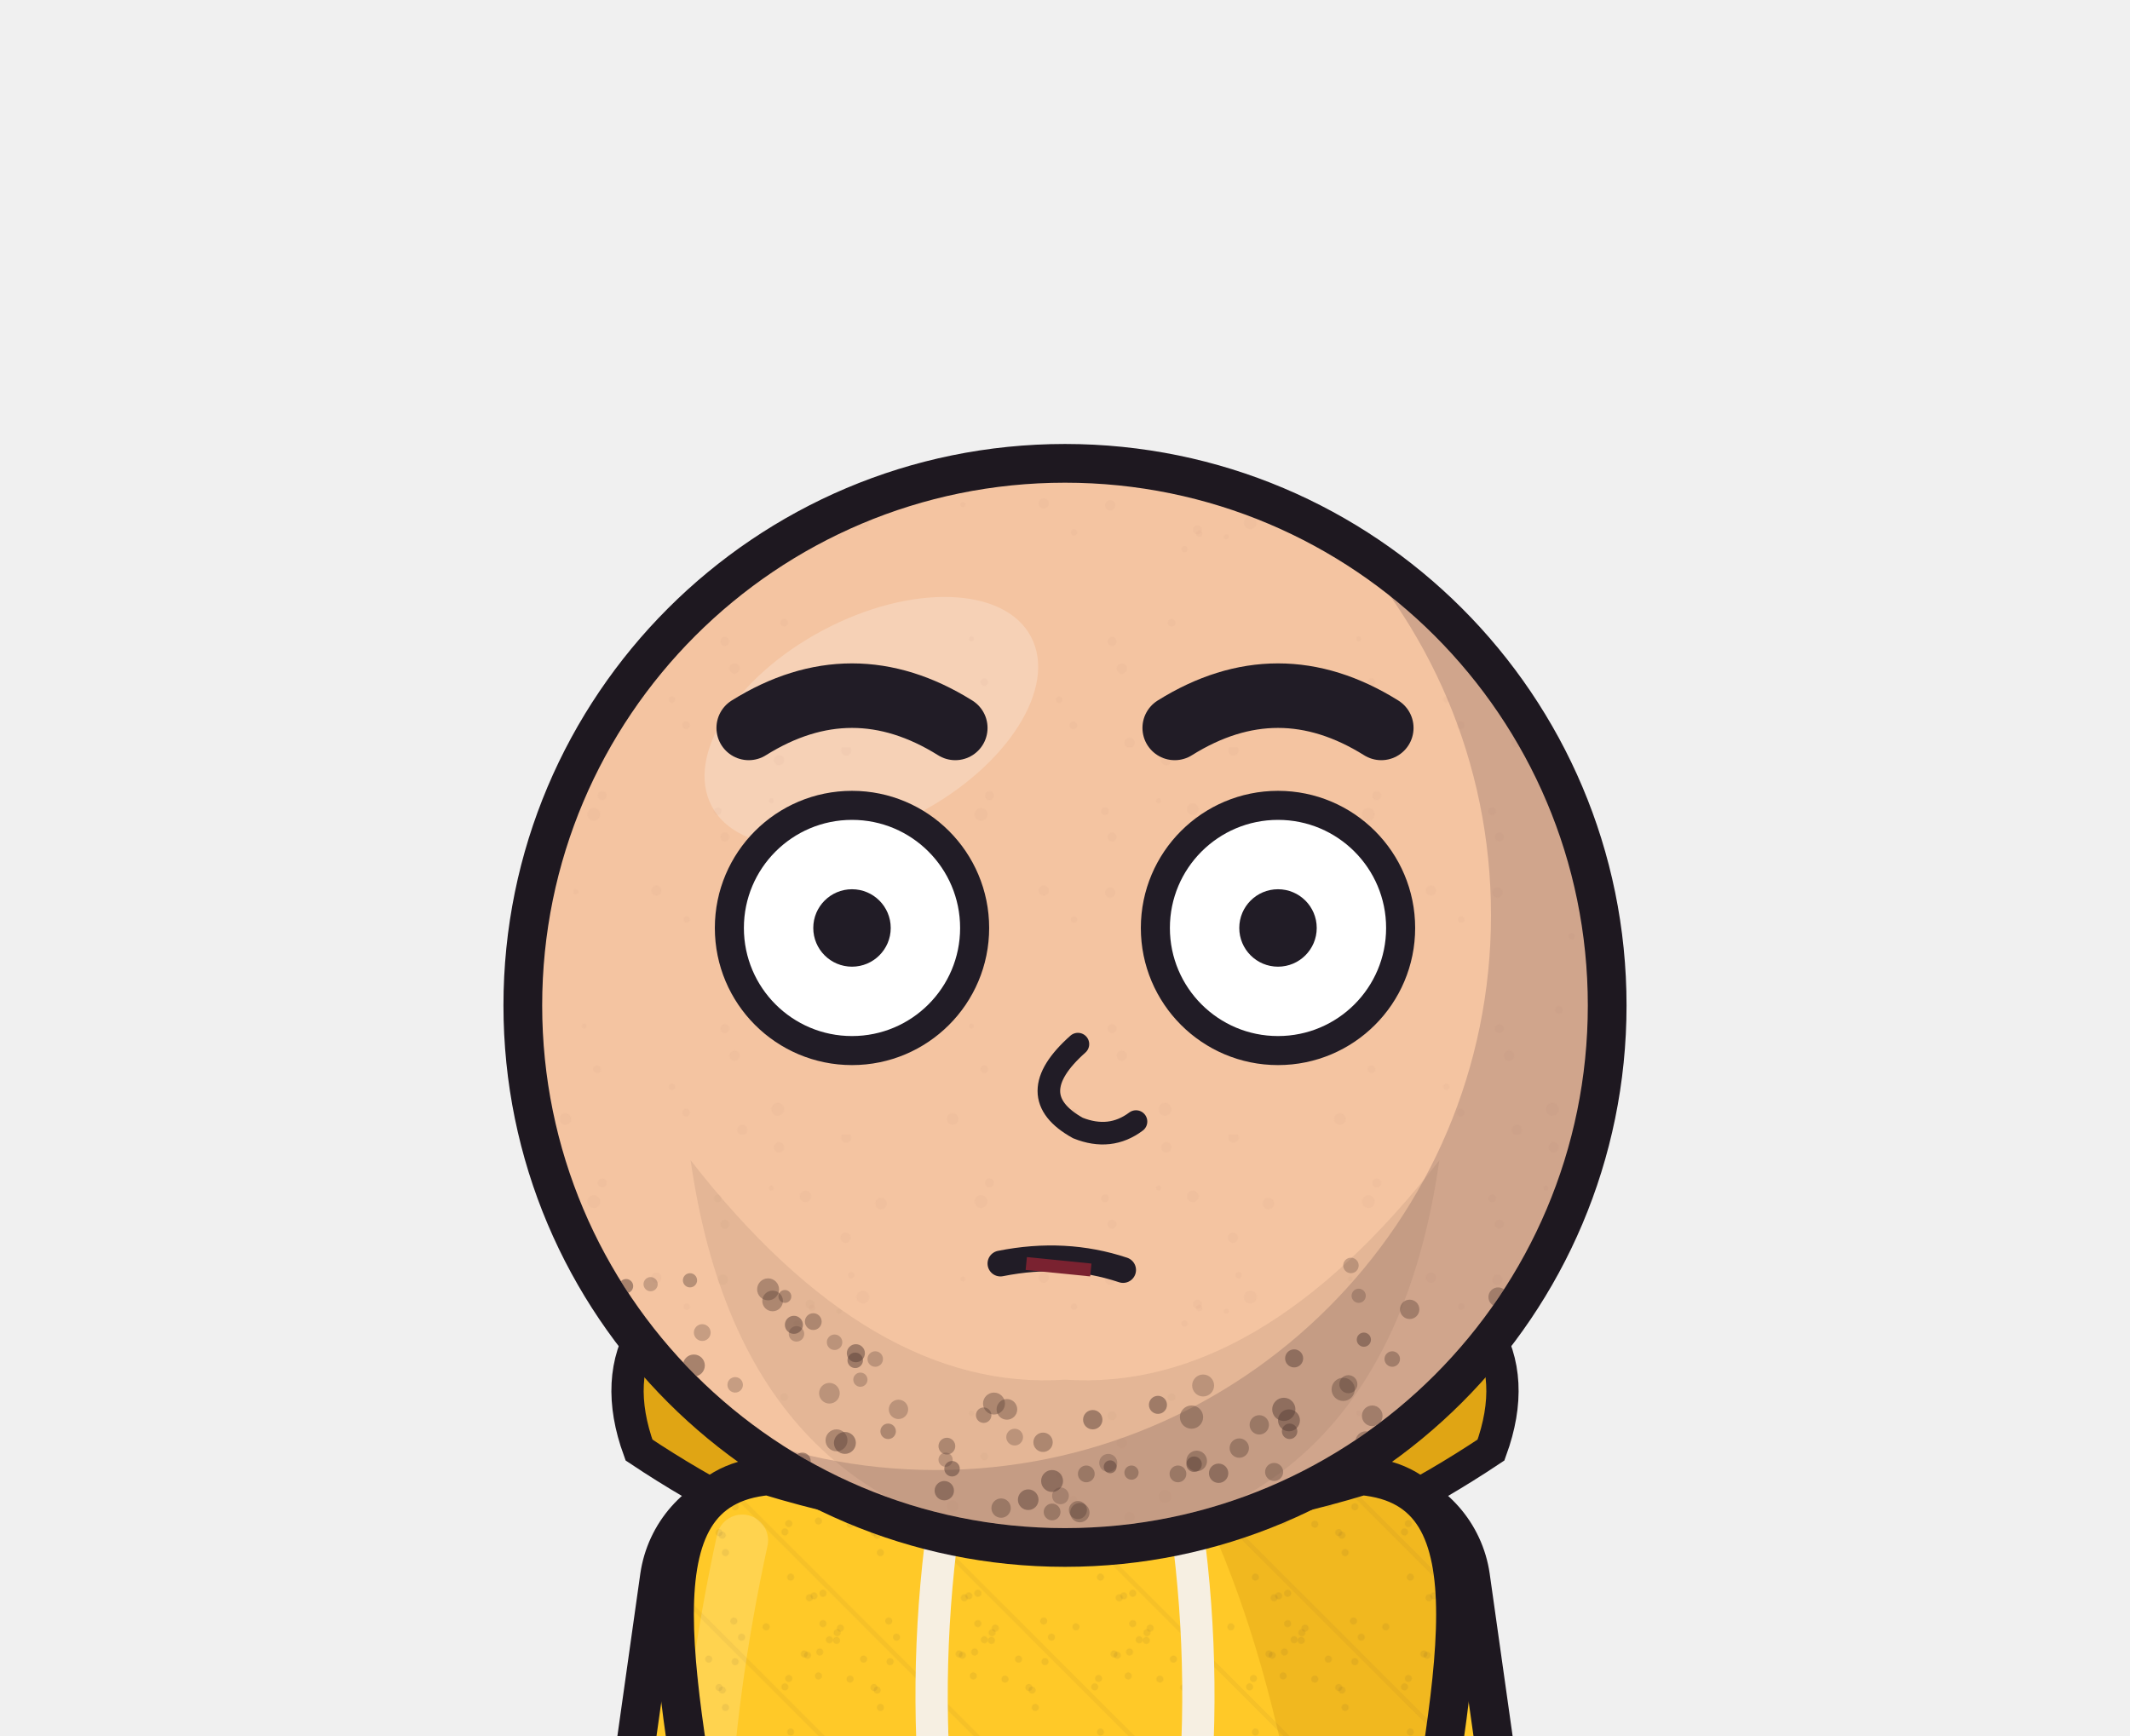
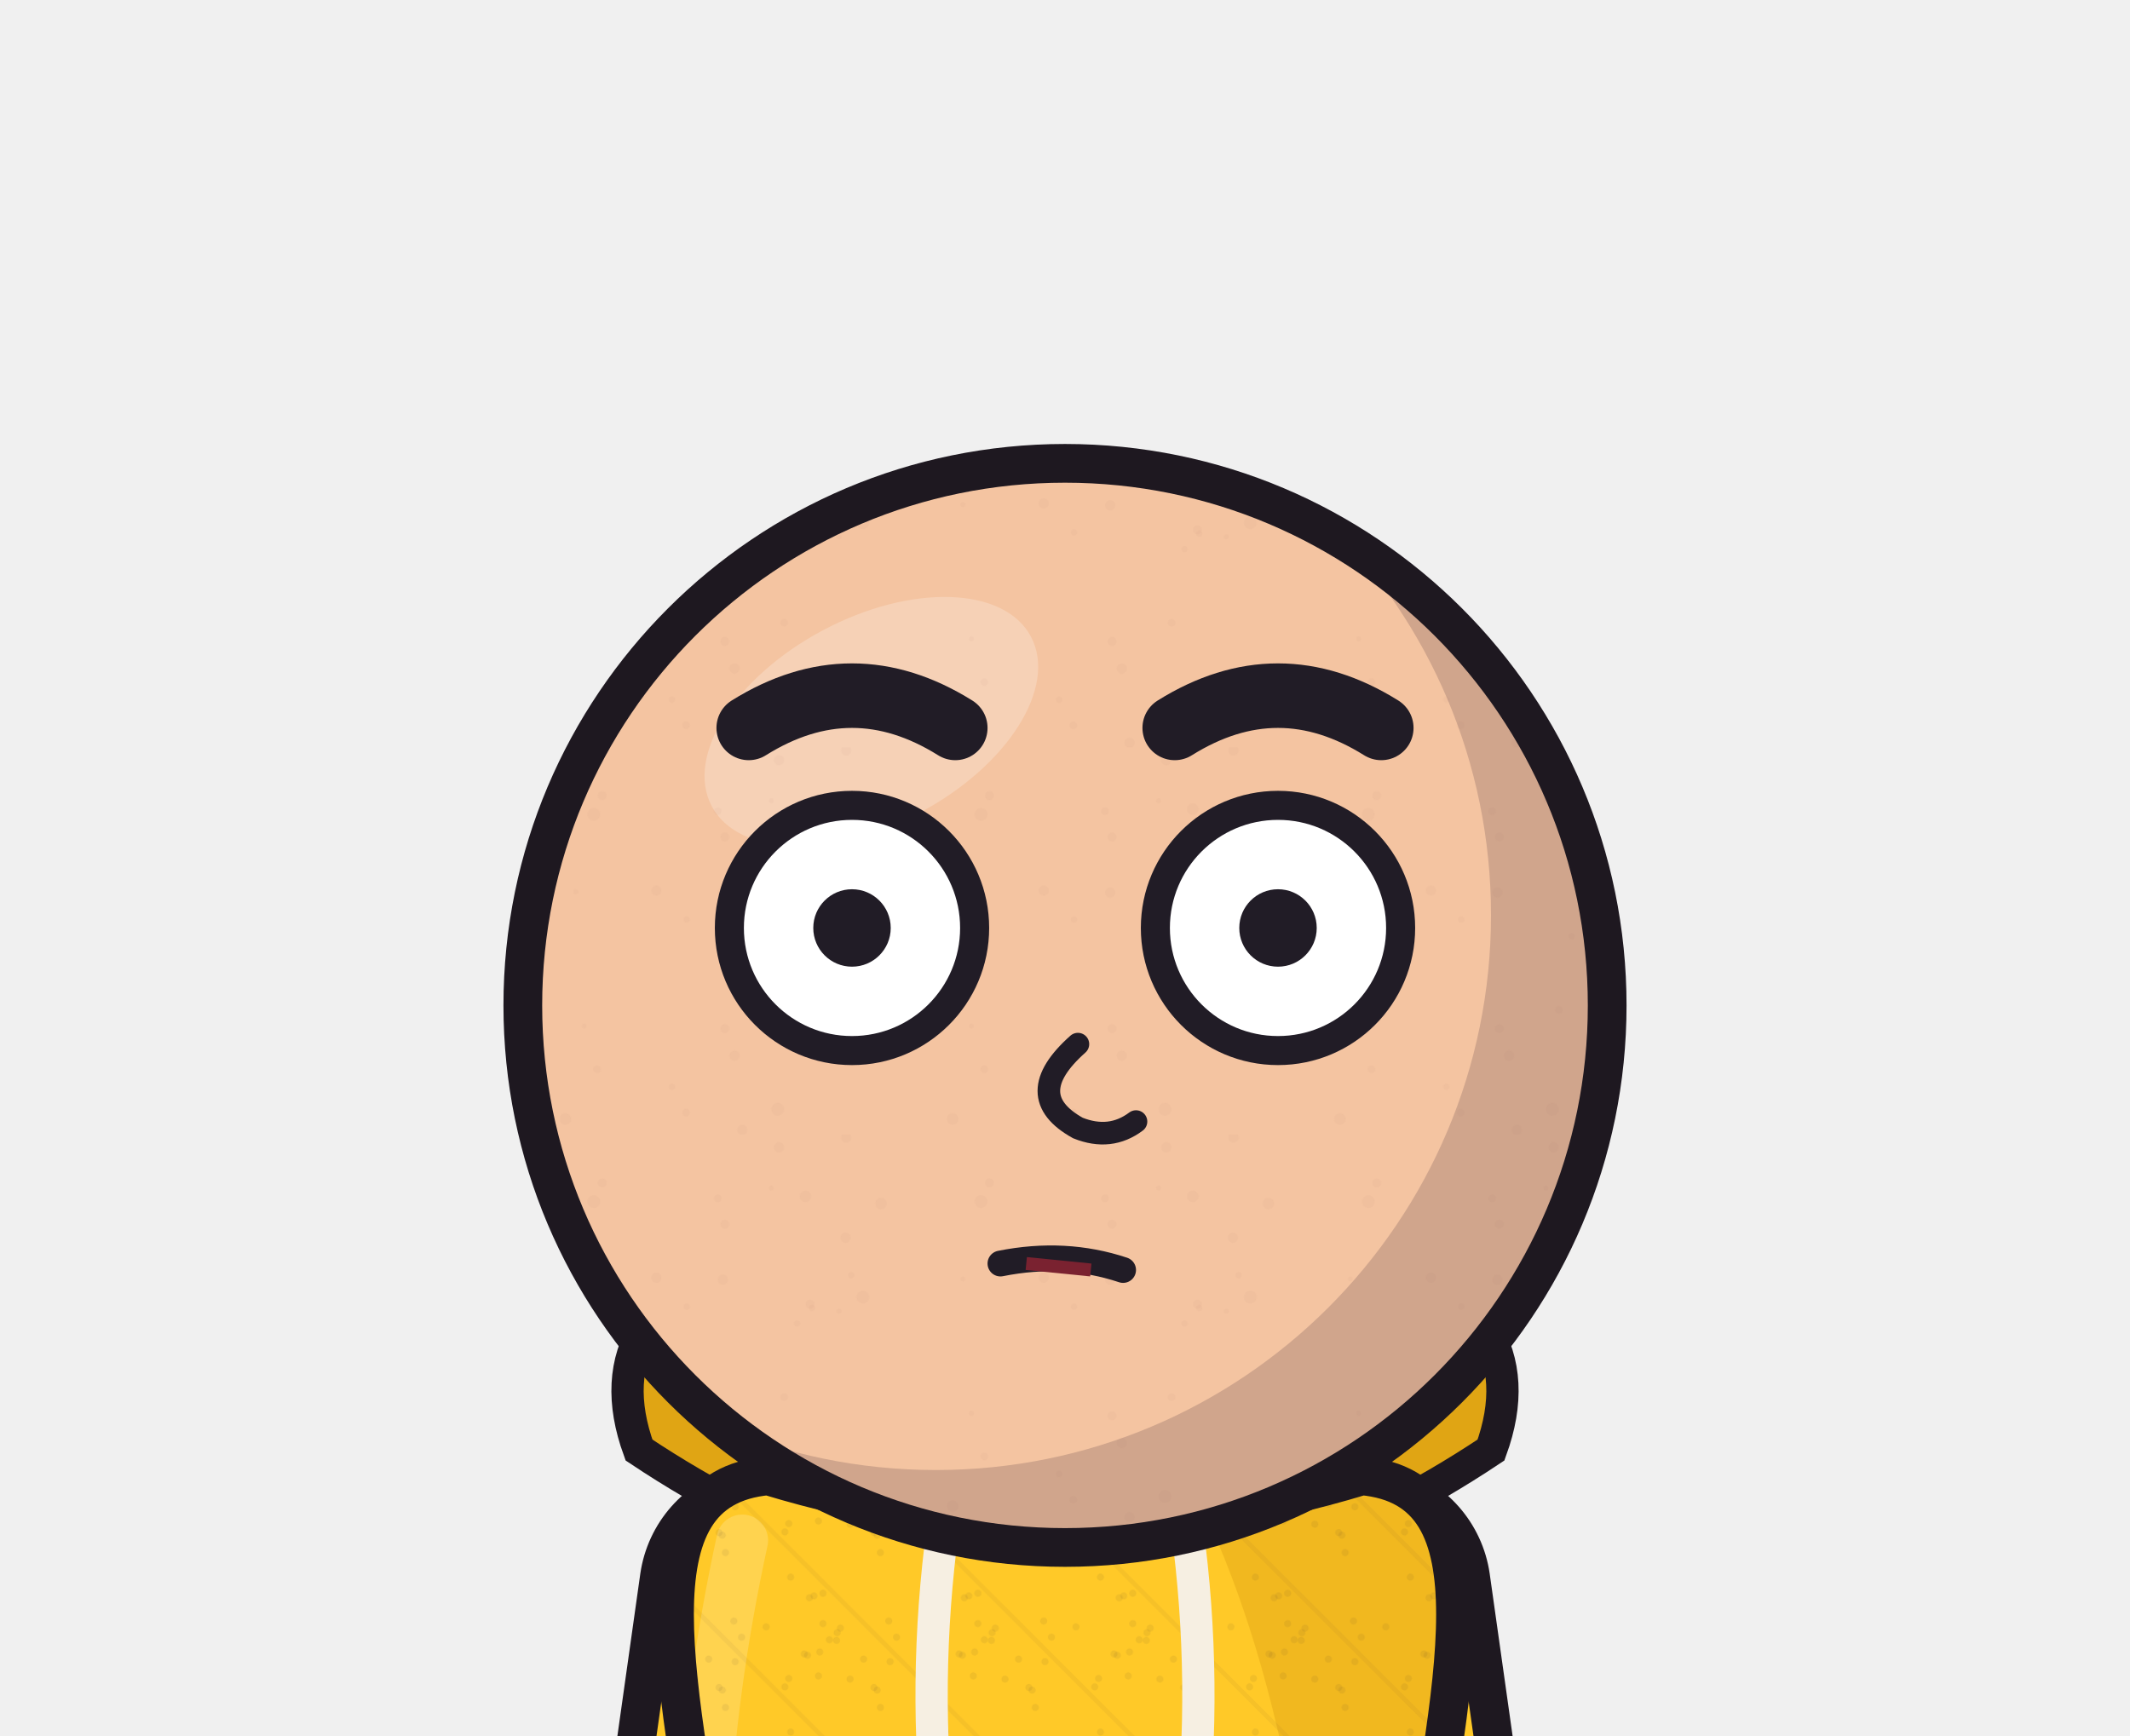
<svg xmlns="http://www.w3.org/2000/svg" viewBox="-165.0 -474.0 330.0 269.0" width="330" height="269">
  <defs>
    <pattern id="pPlaster" patternUnits="userSpaceOnUse" width="140" height="140">
      <ellipse cx="36.5" cy="112.7" rx="3.2" ry="2.2" fill="#2a2233" opacity="0.097" />
      <ellipse cx="1.6" cy="14.8" rx="2.6" ry="2.1" fill="#2a2233" opacity="0.045" />
      <ellipse cx="47.4" cy="101.7" rx="2.0" ry="1.2" fill="#2a2233" opacity="0.094" />
      <ellipse cx="68.8" cy="38.2" rx="3.2" ry="2.3" fill="#2a2233" opacity="0.094" />
      <ellipse cx="136.0" cy="72.6" rx="2.0" ry="2.7" fill="#2a2233" opacity="0.072" />
      <ellipse cx="96.3" cy="54.8" rx="2.2" ry="1.3" fill="#ffffff" opacity="0.068" />
      <ellipse cx="126.4" cy="26.9" rx="4.3" ry="1.8" fill="#ffffff" opacity="0.089" />
      <ellipse cx="106.2" cy="38.8" rx="3.4" ry="2.3" fill="#2a2233" opacity="0.051" />
      <ellipse cx="2.9" cy="90.5" rx="5.0" ry="1.9" fill="#2a2233" opacity="0.091" />
      <ellipse cx="114.9" cy="69.9" rx="3.8" ry="1.3" fill="#ffffff" opacity="0.083" />
      <ellipse cx="107.5" cy="20.9" rx="4.0" ry="1.0" fill="#2a2233" opacity="0.084" />
      <ellipse cx="52.4" cy="46.9" rx="4.4" ry="0.9" fill="#ffffff" opacity="0.043" />
      <ellipse cx="79.2" cy="78.1" rx="3.9" ry="0.8" fill="#ffffff" opacity="0.098" />
      <ellipse cx="25.7" cy="80.3" rx="4.2" ry="2.7" fill="#2a2233" opacity="0.045" />
      <ellipse cx="57.4" cy="96.9" rx="3.0" ry="2.5" fill="#2a2233" opacity="0.071" />
      <ellipse cx="11.0" cy="6.0" rx="4.4" ry="1.5" fill="#ffffff" opacity="0.104" />
      <ellipse cx="104.2" cy="111.8" rx="4.6" ry="1.5" fill="#2a2233" opacity="0.099" />
      <ellipse cx="84.2" cy="115.8" rx="1.8" ry="2.8" fill="#2a2233" opacity="0.042" />
      <ellipse cx="75.1" cy="44.4" rx="2.9" ry="1.5" fill="#2a2233" opacity="0.074" />
      <ellipse cx="99.1" cy="21.4" rx="3.3" ry="1.8" fill="#ffffff" opacity="0.087" />
      <ellipse cx="85.4" cy="30.8" rx="1.3" ry="2.8" fill="#2a2233" opacity="0.078" />
      <ellipse cx="94.0" cy="121.4" rx="3.7" ry="1.3" fill="#ffffff" opacity="0.063" />
      <ellipse cx="131.2" cy="105.0" rx="4.8" ry="2.7" fill="#2a2233" opacity="0.055" />
      <ellipse cx="49.8" cy="125.1" rx="3.7" ry="1.1" fill="#ffffff" opacity="0.102" />
      <ellipse cx="41.2" cy="6.4" rx="3.8" ry="1.0" fill="#ffffff" opacity="0.073" />
      <ellipse cx="54.4" cy="114.3" rx="5.0" ry="2.5" fill="#ffffff" opacity="0.065" />
      <ellipse cx="18.3" cy="37.2" rx="1.7" ry="0.9" fill="#ffffff" opacity="0.075" />
      <ellipse cx="22.8" cy="103.9" rx="2.6" ry="1.6" fill="#2a2233" opacity="0.047" />
      <ellipse cx="111.8" cy="81.7" rx="1.9" ry="1.4" fill="#2a2233" opacity="0.045" />
      <ellipse cx="8.5" cy="78.4" rx="4.4" ry="1.9" fill="#ffffff" opacity="0.071" />
      <ellipse cx="47.4" cy="122.4" rx="3.2" ry="2.5" fill="#2a2233" opacity="0.072" />
      <ellipse cx="87.6" cy="14.8" rx="3.2" ry="0.9" fill="#ffffff" opacity="0.091" />
      <ellipse cx="72.0" cy="33.4" rx="2.4" ry="1.8" fill="#2a2233" opacity="0.091" />
      <ellipse cx="73.2" cy="126.0" rx="4.3" ry="2.1" fill="#2a2233" opacity="0.076" />
      <ellipse cx="124.0" cy="36.9" rx="1.9" ry="1.6" fill="#ffffff" opacity="0.070" />
      <ellipse cx="78.3" cy="105.6" rx="4.5" ry="2.2" fill="#ffffff" opacity="0.041" />
      <ellipse cx="10.2" cy="91.6" rx="4.1" ry="2.5" fill="#2a2233" opacity="0.064" />
      <ellipse cx="72.7" cy="18.7" rx="1.7" ry="1.8" fill="#2a2233" opacity="0.079" />
      <ellipse cx="8.0" cy="110.0" rx="1.4" ry="2.0" fill="#2a2233" opacity="0.088" />
      <ellipse cx="43.0" cy="22.2" rx="2.8" ry="2.1" fill="#ffffff" opacity="0.080" />
      <ellipse cx="45.9" cy="74.0" rx="1.2" ry="1.9" fill="#2a2233" opacity="0.051" />
      <ellipse cx="34.1" cy="20.9" rx="3.5" ry="0.9" fill="#ffffff" opacity="0.047" />
      <ellipse cx="76.8" cy="55.1" rx="1.2" ry="2.5" fill="#2a2233" opacity="0.093" />
      <ellipse cx="113.3" cy="44.3" rx="4.2" ry="2.1" fill="#ffffff" opacity="0.065" />
      <ellipse cx="21.9" cy="120.9" rx="1.6" ry="1.3" fill="#ffffff" opacity="0.058" />
      <ellipse cx="35.7" cy="123.7" rx="4.7" ry="2.1" fill="#2a2233" opacity="0.040" />
      <path d="M 93.5 46.5 q 7.0 4.8 -1.9 4.0" stroke="#2a2233" stroke-width="0.8" fill="none" opacity="0.07" />
      <path d="M 128.2 35.1 q -7.2 7.4 3.1 13.4" stroke="#2a2233" stroke-width="0.8" fill="none" opacity="0.07" />
      <path d="M 105.6 127.3 q 3.9 3.6 -3.0 10.8" stroke="#2a2233" stroke-width="0.8" fill="none" opacity="0.07" />
      <path d="M 62.6 122.8 q 4.4 8.0 -7.7 1.2" stroke="#2a2233" stroke-width="0.8" fill="none" opacity="0.07" />
      <path d="M 78.0 58.6 q -7.9 0.5 11.4 5.7" stroke="#2a2233" stroke-width="0.8" fill="none" opacity="0.07" />
      <path d="M 11.3 123.6 q -0.2 4.7 -6.2 5.4" stroke="#2a2233" stroke-width="0.8" fill="none" opacity="0.07" />
      <path d="M 127.2 89.0 q -4.7 5.4 4.6 6.4" stroke="#2a2233" stroke-width="0.8" fill="none" opacity="0.07" />
      <path d="M 123.1 108.0 q 3.8 9.9 0.4 11.0" stroke="#2a2233" stroke-width="0.8" fill="none" opacity="0.07" />
    </pattern>
    <pattern id="pFabric" patternUnits="userSpaceOnUse" width="24" height="24">
      <path d="M 0 0 L 24 24 M -6 18 L 6 30 M 18 -6 L 30 6" stroke="#2a2233" stroke-width="0.7" opacity="0.045" />
      <circle cx="9.1" cy="12.6" r="0.55" fill="#2a2233" opacity="0.07" />
      <circle cx="12.6" cy="19.5" r="0.55" fill="#2a2233" opacity="0.07" />
      <circle cx="10.0" cy="21.3" r="0.55" fill="#2a2233" opacity="0.07" />
      <circle cx="19.4" cy="5.9" r="0.55" fill="#2a2233" opacity="0.07" />
      <circle cx="13.2" cy="17.6" r="0.55" fill="#2a2233" opacity="0.07" />
      <circle cx="5.2" cy="1.4" r="0.55" fill="#2a2233" opacity="0.07" />
      <circle cx="5.5" cy="9.7" r="0.55" fill="#2a2233" opacity="0.07" />
      <circle cx="10.5" cy="12.2" r="0.55" fill="#2a2233" opacity="0.07" />
      <circle cx="9.8" cy="1.0" r="0.55" fill="#2a2233" opacity="0.07" />
      <circle cx="20.9" cy="22.8" r="0.55" fill="#2a2233" opacity="0.07" />
      <circle cx="4.6" cy="2.7" r="0.55" fill="#2a2233" opacity="0.07" />
      <circle cx="18.4" cy="2.8" r="0.55" fill="#2a2233" opacity="0.07" />
      <circle cx="12.7" cy="18.3" r="0.55" fill="#2a2233" opacity="0.07" />
      <circle cx="18.9" cy="3.2" r="0.55" fill="#2a2233" opacity="0.07" />
      <circle cx="1.7" cy="17.4" r="0.55" fill="#2a2233" opacity="0.07" />
      <circle cx="16.8" cy="22.4" r="0.55" fill="#2a2233" opacity="0.07" />
      <circle cx="11.5" cy="19.4" r="0.55" fill="#2a2233" opacity="0.07" />
      <circle cx="8.4" cy="12.9" r="0.55" fill="#2a2233" opacity="0.07" />
      <circle cx="20.7" cy="16.5" r="0.55" fill="#2a2233" opacity="0.07" />
      <circle cx="14.7" cy="1.5" r="0.55" fill="#2a2233" opacity="0.07" />
      <circle cx="10.5" cy="16.9" r="0.55" fill="#2a2233" opacity="0.07" />
      <circle cx="8.1" cy="21.8" r="0.55" fill="#2a2233" opacity="0.07" />
      <circle cx="7.6" cy="21.6" r="0.55" fill="#2a2233" opacity="0.07" />
      <circle cx="21.9" cy="19.0" r="0.55" fill="#2a2233" opacity="0.07" />
    </pattern>
    <pattern id="pSkin" patternUnits="userSpaceOnUse" width="60" height="60">
      <circle cx="31.5" cy="10.7" r="0.9" fill="#8a4a3a" opacity="0.035" />
      <circle cx="15.5" cy="56.1" r="1.0" fill="#8a4a3a" opacity="0.035" />
      <circle cx="26.1" cy="0.5" r="0.8" fill="#8a4a3a" opacity="0.035" />
      <circle cx="6.2" cy="9.9" r="0.6" fill="#8a4a3a" opacity="0.035" />
      <circle cx="26.9" cy="21.8" r="0.5" fill="#8a4a3a" opacity="0.035" />
      <circle cx="47.0" cy="10.4" r="1.0" fill="#8a4a3a" opacity="0.035" />
      <circle cx="42.6" cy="57.6" r="0.9" fill="#8a4a3a" opacity="0.035" />
      <circle cx="47.5" cy="49.9" r="0.6" fill="#8a4a3a" opacity="0.035" />
      <circle cx="7.0" cy="22.5" r="0.8" fill="#8a4a3a" opacity="0.035" />
      <circle cx="59.1" cy="52.6" r="0.5" fill="#8a4a3a" opacity="0.035" />
      <circle cx="48.3" cy="7.5" r="0.7" fill="#8a4a3a" opacity="0.035" />
      <circle cx="45.5" cy="43.2" r="0.4" fill="#8a4a3a" opacity="0.035" />
      <circle cx="14.5" cy="8.3" r="0.4" fill="#8a4a3a" opacity="0.035" />
      <circle cx="20.8" cy="26.9" r="0.5" fill="#8a4a3a" opacity="0.035" />
      <circle cx="20.5" cy="26.3" r="0.7" fill="#8a4a3a" opacity="0.035" />
      <circle cx="1.4" cy="26.7" r="0.5" fill="#8a4a3a" opacity="0.035" />
      <circle cx="8.8" cy="47.8" r="0.8" fill="#8a4a3a" opacity="0.035" />
      <circle cx="25.0" cy="27.4" r="0.4" fill="#8a4a3a" opacity="0.035" />
      <circle cx="56.7" cy="22.2" r="0.8" fill="#8a4a3a" opacity="0.035" />
      <circle cx="7.3" cy="43.6" r="0.7" fill="#8a4a3a" opacity="0.035" />
      <circle cx="18.5" cy="29.3" r="0.5" fill="#8a4a3a" opacity="0.035" />
      <circle cx="19.8" cy="9.6" r="0.9" fill="#8a4a3a" opacity="0.035" />
      <circle cx="28.7" cy="25.2" r="1.0" fill="#8a4a3a" opacity="0.035" />
      <circle cx="16.5" cy="40.7" r="0.6" fill="#8a4a3a" opacity="0.035" />
      <circle cx="1.3" cy="56.6" r="0.6" fill="#8a4a3a" opacity="0.035" />
      <circle cx="15.7" cy="2.0" r="0.8" fill="#8a4a3a" opacity="0.035" />
      <circle cx="7.3" cy="13.9" r="0.7" fill="#8a4a3a" opacity="0.035" />
      <circle cx="44.2" cy="22.4" r="0.4" fill="#8a4a3a" opacity="0.035" />
      <circle cx="10.0" cy="59.3" r="0.8" fill="#8a4a3a" opacity="0.035" />
      <circle cx="26.0" cy="16.0" r="0.8" fill="#8a4a3a" opacity="0.035" />
    </pattern>
    <pattern id="pStripes" patternUnits="userSpaceOnUse" width="60" height="60">
      <rect width="30" height="60" fill="#ffffff" opacity="0.07" />
      <circle cx="45" cy="15" r="2.4" fill="#a86a3a" opacity="0.14" />
      <circle cx="45" cy="45" r="2.4" fill="#a86a3a" opacity="0.14" />
    </pattern>
    <pattern id="pWood" patternUnits="userSpaceOnUse" width="400" height="70">
      <rect width="400" height="70" fill="none" />
      <path d="M 0 6.6 C 100 3.6 200 10.6 400 6.6" stroke="#3a2010" stroke-width="1.4" fill="none" opacity="0.22" />
      <path d="M 0 17.5 C 100 14.5 200 21.5 400 17.5" stroke="#3a2010" stroke-width="1.4" fill="none" opacity="0.22" />
      <path d="M 0 30.7 C 100 27.7 200 34.7 400 30.7" stroke="#3a2010" stroke-width="1.4" fill="none" opacity="0.22" />
      <path d="M 0 39.2 C 100 36.2 200 43.2 400 39.2" stroke="#3a2010" stroke-width="1.4" fill="none" opacity="0.22" />
      <path d="M 0 51.9 C 100 48.9 200 55.9 400 51.9" stroke="#3a2010" stroke-width="1.4" fill="none" opacity="0.22" />
      <path d="M 0 62.5 C 100 59.5 200 66.5 400 62.5" stroke="#3a2010" stroke-width="1.4" fill="none" opacity="0.22" />
      <path d="M 0 69 H 400 M 160 0 V 70" stroke="#2a1408" stroke-width="2" opacity="0.3" />
    </pattern>
    <pattern id="pWoodV" patternUnits="userSpaceOnUse" width="48" height="200">
      <path d="M 6.9 0 C 9.9 60 3.9 120 6.9 200" stroke="#2a1408" stroke-width="1.2" fill="none" opacity="0.25" />
      <path d="M 16.3 0 C 19.3 60 13.3 120 16.3 200" stroke="#2a1408" stroke-width="1.2" fill="none" opacity="0.25" />
      <path d="M 25.6 0 C 28.6 60 22.6 120 25.6 200" stroke="#2a1408" stroke-width="1.2" fill="none" opacity="0.25" />
      <path d="M 32.8 0 C 35.8 60 29.8 120 32.8 200" stroke="#2a1408" stroke-width="1.2" fill="none" opacity="0.25" />
      <path d="M 42.5 0 C 45.5 60 39.5 120 42.5 200" stroke="#2a1408" stroke-width="1.2" fill="none" opacity="0.25" />
    </pattern>
    <pattern id="pBrick" patternUnits="userSpaceOnUse" width="56" height="28">
      <path d="M 0 0 H 56 M 0 14 H 56 M 0 0 V 14 M 28 14 V 28" stroke="#2a1408" stroke-width="1.6" opacity="0.28" />
      <rect x="3" y="2" width="20" height="4" fill="#ffffff" opacity="0.08" />
      <rect x="31" y="16" width="20" height="4" fill="#ffffff" opacity="0.08" />
    </pattern>
    <pattern id="pTile" patternUnits="userSpaceOnUse" width="36" height="22">
      <path d="M 0 22 Q 9 10 18 22 Q 27 10 36 22" stroke="#2a1408" stroke-width="1.6" fill="none" opacity="0.32" />
      <path d="M -18 11 Q -9 -1 0 11 Q 9 -1 18 11 Q 27 -1 36 11" stroke="#2a1408" stroke-width="1.6" fill="none" opacity="0.32" />
    </pattern>
    <pattern id="pAsphalt" patternUnits="userSpaceOnUse" width="140" height="140">
      <ellipse cx="36.5" cy="112.7" rx="3.2" ry="2.2" fill="#2a2233" opacity="0.097" />
      <ellipse cx="1.6" cy="14.8" rx="2.6" ry="2.1" fill="#2a2233" opacity="0.045" />
      <ellipse cx="47.4" cy="101.7" rx="2.0" ry="1.2" fill="#2a2233" opacity="0.094" />
      <ellipse cx="68.8" cy="38.2" rx="3.2" ry="2.3" fill="#2a2233" opacity="0.094" />
      <ellipse cx="136.0" cy="72.6" rx="2.0" ry="2.7" fill="#2a2233" opacity="0.072" />
      <ellipse cx="96.3" cy="54.8" rx="2.2" ry="1.3" fill="#ffffff" opacity="0.068" />
      <ellipse cx="126.4" cy="26.9" rx="4.3" ry="1.8" fill="#ffffff" opacity="0.089" />
      <ellipse cx="106.2" cy="38.8" rx="3.4" ry="2.3" fill="#2a2233" opacity="0.051" />
      <ellipse cx="2.9" cy="90.5" rx="5.0" ry="1.9" fill="#2a2233" opacity="0.091" />
      <ellipse cx="114.9" cy="69.9" rx="3.8" ry="1.3" fill="#ffffff" opacity="0.083" />
      <ellipse cx="107.5" cy="20.9" rx="4.0" ry="1.0" fill="#2a2233" opacity="0.084" />
      <ellipse cx="52.4" cy="46.9" rx="4.4" ry="0.9" fill="#ffffff" opacity="0.043" />
      <ellipse cx="79.2" cy="78.1" rx="3.9" ry="0.8" fill="#ffffff" opacity="0.098" />
      <ellipse cx="25.7" cy="80.3" rx="4.2" ry="2.7" fill="#2a2233" opacity="0.045" />
      <ellipse cx="57.4" cy="96.9" rx="3.0" ry="2.5" fill="#2a2233" opacity="0.071" />
      <ellipse cx="11.0" cy="6.0" rx="4.4" ry="1.5" fill="#ffffff" opacity="0.104" />
      <ellipse cx="104.2" cy="111.8" rx="4.6" ry="1.5" fill="#2a2233" opacity="0.099" />
      <ellipse cx="84.2" cy="115.8" rx="1.8" ry="2.8" fill="#2a2233" opacity="0.042" />
      <ellipse cx="75.1" cy="44.4" rx="2.9" ry="1.5" fill="#2a2233" opacity="0.074" />
      <ellipse cx="99.1" cy="21.4" rx="3.3" ry="1.8" fill="#ffffff" opacity="0.087" />
      <ellipse cx="85.4" cy="30.8" rx="1.3" ry="2.8" fill="#2a2233" opacity="0.078" />
      <ellipse cx="94.0" cy="121.4" rx="3.7" ry="1.3" fill="#ffffff" opacity="0.063" />
      <ellipse cx="131.2" cy="105.0" rx="4.8" ry="2.7" fill="#2a2233" opacity="0.055" />
      <ellipse cx="49.8" cy="125.1" rx="3.7" ry="1.1" fill="#ffffff" opacity="0.102" />
      <ellipse cx="41.2" cy="6.4" rx="3.8" ry="1.0" fill="#ffffff" opacity="0.073" />
      <ellipse cx="54.4" cy="114.3" rx="5.0" ry="2.5" fill="#ffffff" opacity="0.065" />
      <ellipse cx="18.3" cy="37.2" rx="1.7" ry="0.9" fill="#ffffff" opacity="0.075" />
      <ellipse cx="22.8" cy="103.9" rx="2.6" ry="1.6" fill="#2a2233" opacity="0.047" />
      <ellipse cx="111.8" cy="81.7" rx="1.9" ry="1.4" fill="#2a2233" opacity="0.045" />
      <ellipse cx="8.5" cy="78.4" rx="4.4" ry="1.9" fill="#ffffff" opacity="0.071" />
      <ellipse cx="47.4" cy="122.4" rx="3.2" ry="2.5" fill="#2a2233" opacity="0.072" />
      <ellipse cx="87.6" cy="14.8" rx="3.2" ry="0.9" fill="#ffffff" opacity="0.091" />
      <ellipse cx="72.0" cy="33.4" rx="2.4" ry="1.8" fill="#2a2233" opacity="0.091" />
      <ellipse cx="73.2" cy="126.0" rx="4.3" ry="2.1" fill="#2a2233" opacity="0.076" />
      <ellipse cx="124.0" cy="36.9" rx="1.9" ry="1.6" fill="#ffffff" opacity="0.070" />
      <ellipse cx="78.3" cy="105.6" rx="4.5" ry="2.2" fill="#ffffff" opacity="0.041" />
      <ellipse cx="10.2" cy="91.6" rx="4.1" ry="2.5" fill="#2a2233" opacity="0.064" />
      <ellipse cx="72.7" cy="18.7" rx="1.7" ry="1.8" fill="#2a2233" opacity="0.079" />
      <ellipse cx="8.0" cy="110.0" rx="1.4" ry="2.0" fill="#2a2233" opacity="0.088" />
      <ellipse cx="43.0" cy="22.2" rx="2.8" ry="2.1" fill="#ffffff" opacity="0.080" />
      <ellipse cx="45.9" cy="74.0" rx="1.2" ry="1.9" fill="#2a2233" opacity="0.051" />
      <ellipse cx="34.1" cy="20.9" rx="3.5" ry="0.9" fill="#ffffff" opacity="0.047" />
      <ellipse cx="76.8" cy="55.1" rx="1.2" ry="2.5" fill="#2a2233" opacity="0.093" />
      <ellipse cx="113.3" cy="44.3" rx="4.2" ry="2.1" fill="#ffffff" opacity="0.065" />
      <ellipse cx="21.9" cy="120.9" rx="1.6" ry="1.3" fill="#ffffff" opacity="0.058" />
      <ellipse cx="35.7" cy="123.7" rx="4.7" ry="2.1" fill="#2a2233" opacity="0.040" />
      <path d="M 93.5 46.5 q 7.0 4.8 -1.9 4.0" stroke="#2a2233" stroke-width="0.8" fill="none" opacity="0.07" />
      <path d="M 128.2 35.1 q -7.2 7.4 3.1 13.4" stroke="#2a2233" stroke-width="0.8" fill="none" opacity="0.07" />
      <path d="M 105.6 127.3 q 3.9 3.6 -3.0 10.8" stroke="#2a2233" stroke-width="0.8" fill="none" opacity="0.07" />
      <path d="M 62.6 122.8 q 4.4 8.0 -7.7 1.2" stroke="#2a2233" stroke-width="0.8" fill="none" opacity="0.07" />
      <path d="M 78.0 58.6 q -7.9 0.5 11.4 5.7" stroke="#2a2233" stroke-width="0.8" fill="none" opacity="0.07" />
      <path d="M 11.3 123.6 q -0.2 4.7 -6.2 5.4" stroke="#2a2233" stroke-width="0.8" fill="none" opacity="0.07" />
      <path d="M 127.2 89.0 q -4.7 5.4 4.6 6.4" stroke="#2a2233" stroke-width="0.8" fill="none" opacity="0.07" />
      <path d="M 123.1 108.0 q 3.8 9.9 0.4 11.0" stroke="#2a2233" stroke-width="0.8" fill="none" opacity="0.07" />
      <ellipse cx="36.5" cy="112.7" rx="3.2" ry="2.2" fill="#000000" opacity="0.097" />
      <ellipse cx="1.6" cy="14.8" rx="2.6" ry="2.1" fill="#000000" opacity="0.045" />
      <ellipse cx="47.4" cy="101.7" rx="2.0" ry="1.2" fill="#000000" opacity="0.094" />
      <ellipse cx="68.8" cy="38.2" rx="3.2" ry="2.3" fill="#000000" opacity="0.094" />
      <ellipse cx="136.0" cy="72.6" rx="2.0" ry="2.7" fill="#000000" opacity="0.072" />
      <ellipse cx="96.3" cy="54.8" rx="2.2" ry="1.3" fill="#ffffff" opacity="0.068" />
      <ellipse cx="126.4" cy="26.9" rx="4.3" ry="1.8" fill="#ffffff" opacity="0.089" />
      <ellipse cx="106.2" cy="38.8" rx="3.4" ry="2.3" fill="#000000" opacity="0.051" />
      <ellipse cx="2.9" cy="90.5" rx="5.0" ry="1.9" fill="#000000" opacity="0.091" />
      <ellipse cx="114.9" cy="69.9" rx="3.8" ry="1.3" fill="#ffffff" opacity="0.083" />
      <ellipse cx="107.5" cy="20.9" rx="4.0" ry="1.0" fill="#000000" opacity="0.084" />
      <ellipse cx="52.4" cy="46.9" rx="4.4" ry="0.9" fill="#ffffff" opacity="0.043" />
      <ellipse cx="79.2" cy="78.1" rx="3.9" ry="0.8" fill="#ffffff" opacity="0.098" />
      <ellipse cx="25.7" cy="80.3" rx="4.2" ry="2.7" fill="#000000" opacity="0.045" />
      <ellipse cx="57.4" cy="96.9" rx="3.0" ry="2.5" fill="#000000" opacity="0.071" />
      <ellipse cx="11.0" cy="6.0" rx="4.4" ry="1.5" fill="#ffffff" opacity="0.104" />
      <ellipse cx="104.2" cy="111.8" rx="4.6" ry="1.5" fill="#000000" opacity="0.099" />
      <ellipse cx="84.2" cy="115.8" rx="1.8" ry="2.8" fill="#000000" opacity="0.042" />
      <ellipse cx="75.1" cy="44.4" rx="2.9" ry="1.5" fill="#000000" opacity="0.074" />
      <ellipse cx="99.1" cy="21.4" rx="3.3" ry="1.8" fill="#ffffff" opacity="0.087" />
      <ellipse cx="85.4" cy="30.8" rx="1.3" ry="2.8" fill="#000000" opacity="0.078" />
      <ellipse cx="94.0" cy="121.4" rx="3.7" ry="1.3" fill="#ffffff" opacity="0.063" />
      <ellipse cx="131.2" cy="105.0" rx="4.8" ry="2.7" fill="#000000" opacity="0.055" />
      <ellipse cx="49.8" cy="125.1" rx="3.7" ry="1.1" fill="#ffffff" opacity="0.102" />
      <ellipse cx="41.2" cy="6.4" rx="3.8" ry="1.0" fill="#ffffff" opacity="0.073" />
      <ellipse cx="54.4" cy="114.3" rx="5.0" ry="2.5" fill="#ffffff" opacity="0.065" />
      <ellipse cx="18.3" cy="37.2" rx="1.7" ry="0.9" fill="#ffffff" opacity="0.075" />
      <ellipse cx="22.8" cy="103.9" rx="2.6" ry="1.6" fill="#000000" opacity="0.047" />
      <ellipse cx="111.8" cy="81.7" rx="1.9" ry="1.4" fill="#000000" opacity="0.045" />
      <ellipse cx="8.5" cy="78.4" rx="4.4" ry="1.9" fill="#ffffff" opacity="0.071" />
      <ellipse cx="47.4" cy="122.4" rx="3.2" ry="2.5" fill="#000000" opacity="0.072" />
      <ellipse cx="87.6" cy="14.8" rx="3.2" ry="0.9" fill="#ffffff" opacity="0.091" />
      <ellipse cx="72.0" cy="33.4" rx="2.4" ry="1.8" fill="#000000" opacity="0.091" />
      <ellipse cx="73.2" cy="126.0" rx="4.3" ry="2.1" fill="#000000" opacity="0.076" />
      <ellipse cx="124.0" cy="36.9" rx="1.9" ry="1.6" fill="#ffffff" opacity="0.070" />
      <ellipse cx="78.3" cy="105.6" rx="4.5" ry="2.2" fill="#ffffff" opacity="0.041" />
      <ellipse cx="10.2" cy="91.6" rx="4.1" ry="2.5" fill="#000000" opacity="0.064" />
      <ellipse cx="72.7" cy="18.7" rx="1.7" ry="1.8" fill="#000000" opacity="0.079" />
      <ellipse cx="8.0" cy="110.0" rx="1.4" ry="2.0" fill="#000000" opacity="0.088" />
      <ellipse cx="43.0" cy="22.2" rx="2.8" ry="2.1" fill="#ffffff" opacity="0.080" />
      <ellipse cx="45.9" cy="74.0" rx="1.2" ry="1.9" fill="#000000" opacity="0.051" />
      <ellipse cx="34.1" cy="20.9" rx="3.5" ry="0.9" fill="#ffffff" opacity="0.047" />
      <ellipse cx="76.8" cy="55.1" rx="1.2" ry="2.5" fill="#000000" opacity="0.093" />
      <ellipse cx="113.3" cy="44.3" rx="4.2" ry="2.1" fill="#ffffff" opacity="0.065" />
      <ellipse cx="21.9" cy="120.9" rx="1.6" ry="1.3" fill="#ffffff" opacity="0.058" />
      <ellipse cx="35.7" cy="123.7" rx="4.7" ry="2.1" fill="#000000" opacity="0.040" />
      <path d="M 93.5 46.5 q 7.0 4.8 -1.9 4.0" stroke="#000000" stroke-width="0.8" fill="none" opacity="0.07" />
      <path d="M 128.2 35.1 q -7.2 7.4 3.1 13.4" stroke="#000000" stroke-width="0.8" fill="none" opacity="0.07" />
      <path d="M 105.6 127.3 q 3.9 3.6 -3.0 10.8" stroke="#000000" stroke-width="0.8" fill="none" opacity="0.07" />
      <path d="M 62.6 122.8 q 4.4 8.0 -7.7 1.2" stroke="#000000" stroke-width="0.8" fill="none" opacity="0.07" />
      <path d="M 78.0 58.6 q -7.9 0.5 11.4 5.7" stroke="#000000" stroke-width="0.8" fill="none" opacity="0.07" />
      <path d="M 11.3 123.6 q -0.2 4.7 -6.2 5.4" stroke="#000000" stroke-width="0.8" fill="none" opacity="0.07" />
      <path d="M 127.2 89.0 q -4.7 5.4 4.6 6.4" stroke="#000000" stroke-width="0.8" fill="none" opacity="0.07" />
      <path d="M 123.1 108.0 q 3.8 9.9 0.4 11.0" stroke="#000000" stroke-width="0.8" fill="none" opacity="0.07" />
    </pattern>
    <pattern id="pFlowers" patternUnits="userSpaceOnUse" width="56" height="56">
      <g transform="translate(14 14)">
        <circle r="6" cx="0" cy="-7" fill="#fff6e8" />
        <circle r="6" cx="7" cy="-2" fill="#fff6e8" />
        <circle r="6" cx="4" cy="6" fill="#fff6e8" />
        <circle r="6" cx="-4" cy="6" fill="#fff6e8" />
        <circle r="6" cx="-7" cy="-2" fill="#fff6e8" />
        <circle r="4" fill="#f2c230" />
      </g>
      <g transform="translate(42 40) scale(0.8)">
        <circle r="6" cx="0" cy="-7" fill="#fff6e8" />
        <circle r="6" cx="7" cy="-2" fill="#fff6e8" />
        <circle r="6" cx="4" cy="6" fill="#fff6e8" />
        <circle r="6" cx="-4" cy="6" fill="#fff6e8" />
        <circle r="6" cx="-7" cy="-2" fill="#fff6e8" />
        <circle r="4" fill="#f2c230" />
      </g>
    </pattern>
    <pattern id="pDots" patternUnits="userSpaceOnUse" width="34" height="34">
      <circle cx="8" cy="8" r="5" fill="#fff6e8" opacity="0.85" />
      <circle cx="25" cy="25" r="5" fill="#fff6e8" opacity="0.85" />
    </pattern>
    <pattern id="pStripeH" patternUnits="userSpaceOnUse" width="40" height="36">
      <rect y="0" width="40" height="14" fill="#fff6e8" opacity="0.85" />
    </pattern>
    <pattern id="pDenim" patternUnits="userSpaceOnUse" width="8" height="8">
      <rect width="8" height="8" fill="#4a6fa8" />
      <path d="M 0 8 L 8 0 M -2 2 L 2 -2 M 6 10 L 10 6" stroke="#3a5a90" stroke-width="1.6" />
      <circle cx="2" cy="3" r="0.8" fill="#7a9ad0" opacity="0.7" />
    </pattern>
    <radialGradient id="gPool">
      <stop offset="0" stop-color="#ffd890" stop-opacity="0.75" />
      <stop offset="1" stop-color="#ffd890" stop-opacity="0" />
    </radialGradient>
    <linearGradient id="gCone" x1="0" y1="0" x2="0" y2="1">
      <stop offset="0" stop-color="#ffe0a0" stop-opacity="0.8" />
      <stop offset="1" stop-color="#ffe0a0" stop-opacity="0.05" />
    </linearGradient>
    <radialGradient id="gWin">
      <stop offset="0" stop-color="#ffe2a0" stop-opacity="0.6" />
      <stop offset="1" stop-color="#ffe2a0" stop-opacity="0" />
    </radialGradient>
    <linearGradient id="gAO" x1="0" y1="0" x2="0" y2="1">
      <stop offset="0" stop-color="#1b1424" stop-opacity="0" />
      <stop offset="1" stop-color="#1b1424" stop-opacity="0.22" />
    </linearGradient>
    <clipPath id="clipHead">
      <circle cx="0" cy="-322" r="78" />
    </clipPath>
    <linearGradient id="gWallShade" x1="0" y1="0" x2="0" y2="1">
      <stop offset="0" stop-color="#fff" stop-opacity="0.10" />
      <stop offset="1" stop-color="#2a2233" stop-opacity="0.14" />
    </linearGradient>
    <radialGradient id="gFace" cx="0.4" cy="0.35" r="0.8">
      <stop offset="0" stop-color="#fff" stop-opacity="0.5" />
      <stop offset="1" stop-color="#c9a56a" stop-opacity="0.25" />
    </radialGradient>
    <radialGradient id="gVig" cx="0.5" cy="0.47" r="0.72">
      <stop offset="0.5" stop-color="#2a1a14" stop-opacity="0" />
      <stop offset="0.85" stop-color="#2a1a14" stop-opacity="0.28" />
      <stop offset="1" stop-color="#1a1010" stop-opacity="0.6" />
    </radialGradient>
    <linearGradient id="gGlow" x1="0" y1="0" x2="0" y2="1">
      <stop offset="0" stop-color="#fff2d0" stop-opacity="0.22" />
      <stop offset="0.45" stop-color="#fff2d0" stop-opacity="0" />
    </linearGradient>
  </defs>
  <g transform="translate(0.0 0.0) scale(1.0 1.0)">
    <g transform="translate(0 0.0) rotate(0.0 0 -100) scale(1.0 1.0)">
      <g transform="rotate(0.0 -19.2 -110)">
        <path d="M -19.2 -110 L -19.2 -16" stroke="#1e1820" stroke-width="34" stroke-linecap="round" />
        <path d="M -19.2 -110 L -19.2 -16" stroke="#4a6fa8" stroke-width="22" stroke-linecap="round" />
        <path d="M -14.2 -100 L -14.2 -26" stroke="#405682" stroke-width="4" opacity="0.6" />
        <path d="M -19.2 -110 L -19.2 -18" stroke="url(#pDenim)" stroke-width="20" stroke-linecap="round" />
        <path d="M -25.2 -104 L -25.2 -24" stroke="#e0a050" stroke-width="2" stroke-dasharray="5 4" opacity="0.85" />
        <path d="M -30.2 -30 L -8.2 -30" stroke="#7793be" stroke-width="6" stroke-linecap="round" />
        <path d="M -33.2 0 Q -39.2 -28 -13.2 -26 Q 16.8 -22 16.8 -4 Q 12.8 6 -19.2 6 Q -39.2 6 -33.2 0 Z" fill="#f6f4ee" stroke="#1e1820" stroke-width="5" />
        <path d="M -25.2 -18 Q -9.2 -22 2.8 -15" stroke="#fff" stroke-width="4" fill="none" opacity="0.35" stroke-linecap="round" />
        <path d="M -39.2 1 Q -19.2 8 17.8 0" stroke="#b8b4ac" stroke-width="6" fill="none" stroke-linecap="round" />
        <path d="M -17.2 -20 l 10 4 M -13.2 -24 l 10 4" stroke="#8a8680" stroke-width="2.5" />
      </g>
      <g transform="rotate(0.0 19.2 -110)">
        <path d="M 19.2 -110 L 19.2 -16" stroke="#1e1820" stroke-width="34" stroke-linecap="round" />
        <path d="M 19.2 -110 L 19.2 -16" stroke="#4a6fa8" stroke-width="22" stroke-linecap="round" />
        <path d="M 24.2 -100 L 24.2 -26" stroke="#405682" stroke-width="4" opacity="0.6" />
        <path d="M 19.2 -110 L 19.2 -18" stroke="url(#pDenim)" stroke-width="20" stroke-linecap="round" />
        <path d="M 13.2 -104 L 13.2 -24" stroke="#e0a050" stroke-width="2" stroke-dasharray="5 4" opacity="0.85" />
        <path d="M 8.2 -30 L 30.2 -30" stroke="#7793be" stroke-width="6" stroke-linecap="round" />
        <path d="M 5.2 0 Q -0.8 -28 25.2 -26 Q 55.2 -22 55.2 -4 Q 51.2 6 19.2 6 Q -0.8 6 5.2 0 Z" fill="#f6f4ee" stroke="#1e1820" stroke-width="5" />
        <path d="M 13.2 -18 Q 29.2 -22 41.2 -15" stroke="#fff" stroke-width="4" fill="none" opacity="0.35" stroke-linecap="round" />
        <path d="M -0.8 1 Q 19.2 8 56.2 0" stroke="#b8b4ac" stroke-width="6" fill="none" stroke-linecap="round" />
        <path d="M 21.2 -20 l 10 4 M 25.2 -24 l 10 4" stroke="#8a8680" stroke-width="2.5" />
      </g>
      <g transform="translate(0 0.7)">
        <path d="M -46 -228 L -54.1 -170.6 L -71.9 -121.7" stroke="#1e1820" stroke-width="40" fill="none" stroke-linecap="round" stroke-linejoin="round" />
        <path d="M -46 -228 L -54.1 -170.6 L -71.9 -121.7" stroke="#ffc928" stroke-width="28" fill="none" stroke-linecap="round" stroke-linejoin="round" />
        <path d="M -50.0 -222 L -59.1 -170.6" stroke="#e0a514" stroke-width="8" stroke-linecap="round" opacity="0.6" />
        <circle cx="-66.9" cy="-135.4" r="16" fill="#e0a514" stroke="#1e1820" stroke-width="4" />
        <g transform="translate(-71.9 -121.7) rotate(110.0)">
          <g transform="rotate(-75)">
            <rect x="4" y="-5.5" width="17" height="11" rx="5.5" fill="#1d1a22" stroke="#1e1820" stroke-width="4" />
          </g>
          <ellipse cx="2" cy="0" rx="17" ry="16" fill="#1d1a22" stroke="#1e1820" stroke-width="5" />
          <path d="M 10 -8 q 6 8 0 16" stroke="#221a25" stroke-width="3" fill="none" />
          <circle cx="-4" cy="-6" r="4" fill="#fff" opacity="0.28" />
        </g>
        <path d="M 46 -228 L 54.1 -170.6 L 71.9 -121.7" stroke="#1e1820" stroke-width="40" fill="none" stroke-linecap="round" stroke-linejoin="round" />
        <path d="M 46 -228 L 54.1 -170.6 L 71.9 -121.7" stroke="#ffc928" stroke-width="28" fill="none" stroke-linecap="round" stroke-linejoin="round" />
        <path d="M 50.0 -222 L 59.1 -170.6" stroke="#e0a514" stroke-width="8" stroke-linecap="round" opacity="0.6" />
        <circle cx="66.9" cy="-135.4" r="16" fill="#e0a514" stroke="#1e1820" stroke-width="4" />
        <g transform="translate(71.9 -121.7) rotate(70.0)">
          <g transform="rotate(-75)">
            <rect x="4" y="-5.5" width="17" height="11" rx="5.5" fill="#1d1a22" stroke="#1e1820" stroke-width="4" />
          </g>
          <ellipse cx="2" cy="0" rx="17" ry="16" fill="#1d1a22" stroke="#1e1820" stroke-width="5" />
          <path d="M 10 -8 q 6 8 0 16" stroke="#221a25" stroke-width="3" fill="none" />
          <circle cx="-4" cy="-6" r="4" fill="#fff" opacity="0.28" />
        </g>
        <clipPath id="cb1">
          <path d="M -46 -246 C -68 -244 -60 -214 -54 -176 C -52 -150 -64 -120 -60 -120 Q -60 -104 -44 -104 Q 0 -92 44 -104 Q 60 -104 60 -120 C 64 -120 52 -150 54 -176 C 60 -214 68 -244 46 -246 Q 0 -232 -46 -246 Z" />
        </clipPath>
        <path d="M -66 -250 Q 0 -206 66 -250 Q 74 -272 46 -282 Q 0 -262 -46 -282 Q -74 -272 -66 -250 Z" fill="#e0a514" stroke="#1e1820" stroke-width="5" />
        <path d="M -46 -246 C -68 -244 -60 -214 -54 -176 C -52 -150 -64 -120 -60 -120 Q -60 -104 -44 -104 Q 0 -92 44 -104 Q 60 -104 60 -120 C 64 -120 52 -150 54 -176 C 60 -214 68 -244 46 -246 Q 0 -232 -46 -246 Z" fill="#ffc928" />
        <g clip-path="url(#cb1)">
          <path d="M 10 -260 C 40 -220 50 -140 34 0 L 140 0 L 140 -260 Z" fill="#e0a514" opacity="0.45" />
          <path d="M -50 -236 Q -60 -190 -54 -150" stroke="#fff" stroke-width="8" fill="none" opacity="0.18" stroke-linecap="round" />
          <rect x="-140" y="-260" width="280" height="260" fill="url(#pFabric)" />
        </g>
        <path d="M -46 -246 C -68 -244 -60 -214 -54 -176 C -52 -150 -64 -120 -60 -120 Q -60 -104 -44 -104 Q 0 -92 44 -104 Q 60 -104 60 -120 C 64 -120 52 -150 54 -176 C 60 -214 68 -244 46 -246 Q 0 -232 -46 -246 Z" fill="none" stroke="#1e1820" stroke-width="6" stroke-linejoin="round" />
        <path d="M -40 -168 L 40 -168 L 52 -124 L -52 -124 Z" fill="#e0a514" stroke="#1e1820" stroke-width="5" stroke-linejoin="round" />
        <path d="M -34 -161 L 34 -161 L 44 -130 L -44 -130 Z" fill="none" stroke="#8a6a10" stroke-width="2" stroke-dasharray="6 4" opacity="0.7" />
        <path d="M -18 -244 Q -22 -220 -20 -196 M 18 -244 Q 22 -220 20 -196" stroke="#f6efe2" stroke-width="5" fill="none" stroke-linecap="round" />
        <circle cx="-20" cy="-193" r="5" fill="#f6efe2" stroke="#1e1820" stroke-width="2.5" />
        <circle cx="20" cy="-193" r="5" fill="#f6efe2" stroke="#1e1820" stroke-width="2.5" />
        <path d="M -54 -118 Q 0 -104 54 -118" stroke="#1e1820" stroke-width="4" fill="none" />
      </g>
      <g transform="translate(0 1.8) rotate(0.0 0 -250)">
        <path d="M 0 -404 A 84 84 0 1 1 0 -236 A 84 84 0 1 1 0 -404 Z" fill="#d0a58c" />
        <clipPath id="ck1">
          <path d="M 0 -404 A 84 84 0 1 1 0 -236 A 84 84 0 1 1 0 -404 Z" />
        </clipPath>
        <g clip-path="url(#ck1)">
          <circle cx="-20" cy="-334" r="86" fill="#f4c4a1" />
          <ellipse cx="-30" cy="-364" rx="28" ry="16" fill="#fff" opacity="0.22" transform="rotate(-28 -30 -364)" />
          <rect x="-100" y="-420" width="200" height="200" fill="url(#pSkin)" />
        </g>
        <path d="M 0 -404 A 84 84 0 1 1 0 -236 A 84 84 0 1 1 0 -404 Z" fill="none" stroke="#1e1820" stroke-width="6" />
-         <clipPath id="cstub">
-           <circle cx="0" cy="-320" r="81" />
-         </clipPath>
-         <g clip-path="url(#cstub)">
-           <path d="M -58.0 -296.0 Q -50.0 -240.0 0.0 -236.0 Q 50.0 -240.0 58.0 -296.0 Q 30.0 -260.0 0.0 -262.0 Q -30.0 -260.0 -58.0 -296.0 Z" fill="#8a6a5a" opacity="0.16" />
-           <circle cx="-9.0" cy="-257.4" r="1.6" fill="#5a4038" opacity="0.4" />
-           <circle cx="-57.5" cy="-264.2" r="1.7" fill="#5a4038" opacity="0.5" />
-           <circle cx="-46.0" cy="-276.0" r="1.7" fill="#5a4038" opacity="0.4" />
-           <circle cx="-0.7" cy="-244.0" r="1.3" fill="#5a4038" opacity="0.3" />
-           <circle cx="-39.0" cy="-271.0" r="1.3" fill="#5a4038" opacity="0.4" />
-           <circle cx="44.3" cy="-279.7" r="1.2" fill="#5a4038" opacity="0.3" />
-           <circle cx="-41.6" cy="-269.1" r="1.2" fill="#5a4038" opacity="0.3" />
-           <circle cx="43.9" cy="-261.3" r="1.4" fill="#5a4038" opacity="0.4" />
-           <circle cx="-25.8" cy="-257.4" r="1.5" fill="#5a4038" opacity="0.3" />
-           <circle cx="30.1" cy="-255.0" r="1.5" fill="#5a4038" opacity="0.4" />
-           <circle cx="-12.6" cy="-256.5" r="1.2" fill="#5a4038" opacity="0.4" />
-           <circle cx="-68.0" cy="-276.5" r="1.1" fill="#5a4038" opacity="0.5" />
-           <circle cx="-2.0" cy="-241.5" r="1.3" fill="#5a4038" opacity="0.4" />
-           <circle cx="-35.4" cy="-252.6" r="1.7" fill="#5a4038" opacity="0.4" />
-           <circle cx="-17.5" cy="-248.2" r="1.2" fill="#5a4038" opacity="0.5" />
-           <circle cx="-18.3" cy="-251.7" r="1.3" fill="#5a4038" opacity="0.4" />
-           <circle cx="20.4" cy="-249.4" r="1.6" fill="#5a4038" opacity="0.4" />
-           <circle cx="3.3" cy="-247.4" r="1.3" fill="#5a4038" opacity="0.4" />
-           <circle cx="17.5" cy="-247.4" r="1.3" fill="#5a4038" opacity="0.4" />
-           <circle cx="-43.4" cy="-274.9" r="1.0" fill="#5a4038" opacity="0.4" />
-           <circle cx="-27.4" cy="-254.0" r="1.2" fill="#5a4038" opacity="0.4" />
-           <circle cx="14.4" cy="-258.1" r="1.4" fill="#5a4038" opacity="0.5" />
-           <circle cx="27.0" cy="-251.4" r="1.5" fill="#5a4038" opacity="0.4" />
-           <circle cx="43.1" cy="-260.5" r="1.8" fill="#5a4038" opacity="0.4" />
-           <circle cx="-64.2" cy="-276.8" r="1.1" fill="#5a4038" opacity="0.3" />
-           <circle cx="-11.0" cy="-258.3" r="1.7" fill="#5a4038" opacity="0.4" />
-           <circle cx="-56.2" cy="-269.3" r="1.3" fill="#5a4038" opacity="0.3" />
-           <circle cx="-32.5" cy="-265.0" r="1.2" fill="#5a4038" opacity="0.5" />
-           <circle cx="35.5" cy="-265.3" r="1.4" fill="#5a4038" opacity="0.5" />
-           <circle cx="2.3" cy="-241.4" r="1.5" fill="#5a4038" opacity="0.4" />
-           <circle cx="-29.4" cy="-265.2" r="1.2" fill="#5a4038" opacity="0.3" />
-           <circle cx="-5.7" cy="-243.4" r="1.6" fill="#5a4038" opacity="0.5" />
-           <circle cx="-45.3" cy="-274.2" r="1.6" fill="#5a4038" opacity="0.4" />
-           <circle cx="7.0" cy="-248.5" r="1.0" fill="#5a4038" opacity="0.5" />
-           <circle cx="-36.5" cy="-259.9" r="1.6" fill="#5a4038" opacity="0.3" />
-           <circle cx="46.6" cy="-252.4" r="1.6" fill="#5a4038" opacity="0.4" />
-           <circle cx="-34.1" cy="-252.2" r="1.7" fill="#5a4038" opacity="0.5" />
-           <circle cx="-58.1" cy="-277.4" r="1.1" fill="#5a4038" opacity="0.4" />
-           <circle cx="53.4" cy="-272.9" r="1.5" fill="#5a4038" opacity="0.4" />
-           <circle cx="33.9" cy="-257.4" r="1.8" fill="#5a4038" opacity="0.5" />
-           <circle cx="50.7" cy="-265.2" r="1.2" fill="#5a4038" opacity="0.4" />
-           <circle cx="-2.0" cy="-246.3" r="1.7" fill="#5a4038" opacity="0.5" />
-           <circle cx="20.0" cy="-248.9" r="1.2" fill="#5a4038" opacity="0.5" />
-           <circle cx="-51.1" cy="-261.2" r="1.2" fill="#5a4038" opacity="0.3" />
-           <circle cx="32.4" cy="-247.7" r="1.4" fill="#5a4038" opacity="0.4" />
-           <circle cx="2.0" cy="-241.8" r="1.4" fill="#5a4038" opacity="0.4" />
-           <circle cx="19.6" cy="-256.2" r="1.8" fill="#5a4038" opacity="0.4" />
-           <circle cx="45.5" cy="-275.0" r="1.1" fill="#5a4038" opacity="0.3" />
-           <circle cx="-3.4" cy="-252.3" r="1.5" fill="#5a4038" opacity="0.4" />
-           <circle cx="-9.9" cy="-242.1" r="1.5" fill="#5a4038" opacity="0.4" />
-           <circle cx="-32.4" cy="-266.1" r="1.4" fill="#5a4038" opacity="0.5" />
-           <circle cx="-35.7" cy="-267.8" r="1.2" fill="#5a4038" opacity="0.3" />
-           <circle cx="21.4" cy="-261.1" r="1.7" fill="#5a4038" opacity="0.3" />
-           <circle cx="-58.0" cy="-260.9" r="1.5" fill="#5a4038" opacity="0.4" />
-           <circle cx="41.7" cy="-247.9" r="1.3" fill="#5a4038" opacity="0.5" />
-           <circle cx="-18.7" cy="-244.8" r="1.5" fill="#5a4038" opacity="0.5" />
-           <circle cx="-42.0" cy="-270.5" r="1.4" fill="#5a4038" opacity="0.5" />
-           <circle cx="23.8" cy="-247.5" r="1.5" fill="#5a4038" opacity="0.5" />
-           <circle cx="34.7" cy="-255.7" r="1.7" fill="#5a4038" opacity="0.5" />
-           <circle cx="-31.7" cy="-262.0" r="1.1" fill="#5a4038" opacity="0.3" />
-           <circle cx="4.3" cy="-255.8" r="1.5" fill="#5a4038" opacity="0.5" />
-           <circle cx="34.8" cy="-254.0" r="1.2" fill="#5a4038" opacity="0.5" />
-           <circle cx="-40.7" cy="-249.4" r="1.3" fill="#5a4038" opacity="0.5" />
-           <circle cx="-18.5" cy="-249.6" r="1.1" fill="#5a4038" opacity="0.3" />
-           <circle cx="6.7" cy="-249.1" r="1.4" fill="#5a4038" opacity="0.3" />
-           <circle cx="10.3" cy="-247.6" r="1.1" fill="#5a4038" opacity="0.4" />
-           <circle cx="47.6" cy="-256.4" r="1.6" fill="#5a4038" opacity="0.4" />
-           <circle cx="46.3" cy="-268.2" r="1.1" fill="#5a4038" opacity="0.5" />
-           <circle cx="67.1" cy="-274.8" r="1.5" fill="#5a4038" opacity="0.4" />
-           <circle cx="-7.8" cy="-253.1" r="1.3" fill="#5a4038" opacity="0.3" />
-         </g>
        <path d="M -49.0 -363.0 Q -33.0 -373.0 -17.0 -363.0" stroke="#211c26" stroke-width="10" fill="none" stroke-linecap="round" />
        <path d="M 17.0 -363.0 Q 33.0 -373.0 49.0 -363.0" stroke="#211c26" stroke-width="10" fill="none" stroke-linecap="round" />
        <circle cx="-33.0" cy="-332" r="19.0" fill="#ffffff" stroke="#211c26" stroke-width="4.5" />
        <circle cx="-33.0" cy="-332.0" r="6" fill="#211c26" />
        <circle cx="33.0" cy="-332" r="19.0" fill="#ffffff" stroke="#211c26" stroke-width="4.5" />
        <circle cx="33.0" cy="-332.0" r="6" fill="#211c26" />
        <path d="M 2.0 -314 q -9 8 0 13 q 5 2 9 -1" stroke="#211c26" stroke-width="3.5" fill="none" stroke-linecap="round" />
        <path d="M -10.0 -280 Q 0.0 -282 9.0 -279" stroke="#211c26" stroke-width="4" fill="none" stroke-linecap="round" />
        <path d="M -6.0 -280 l 10 1" stroke="#7a2230" stroke-width="2" />
      </g>
    </g>
  </g>
</svg>
